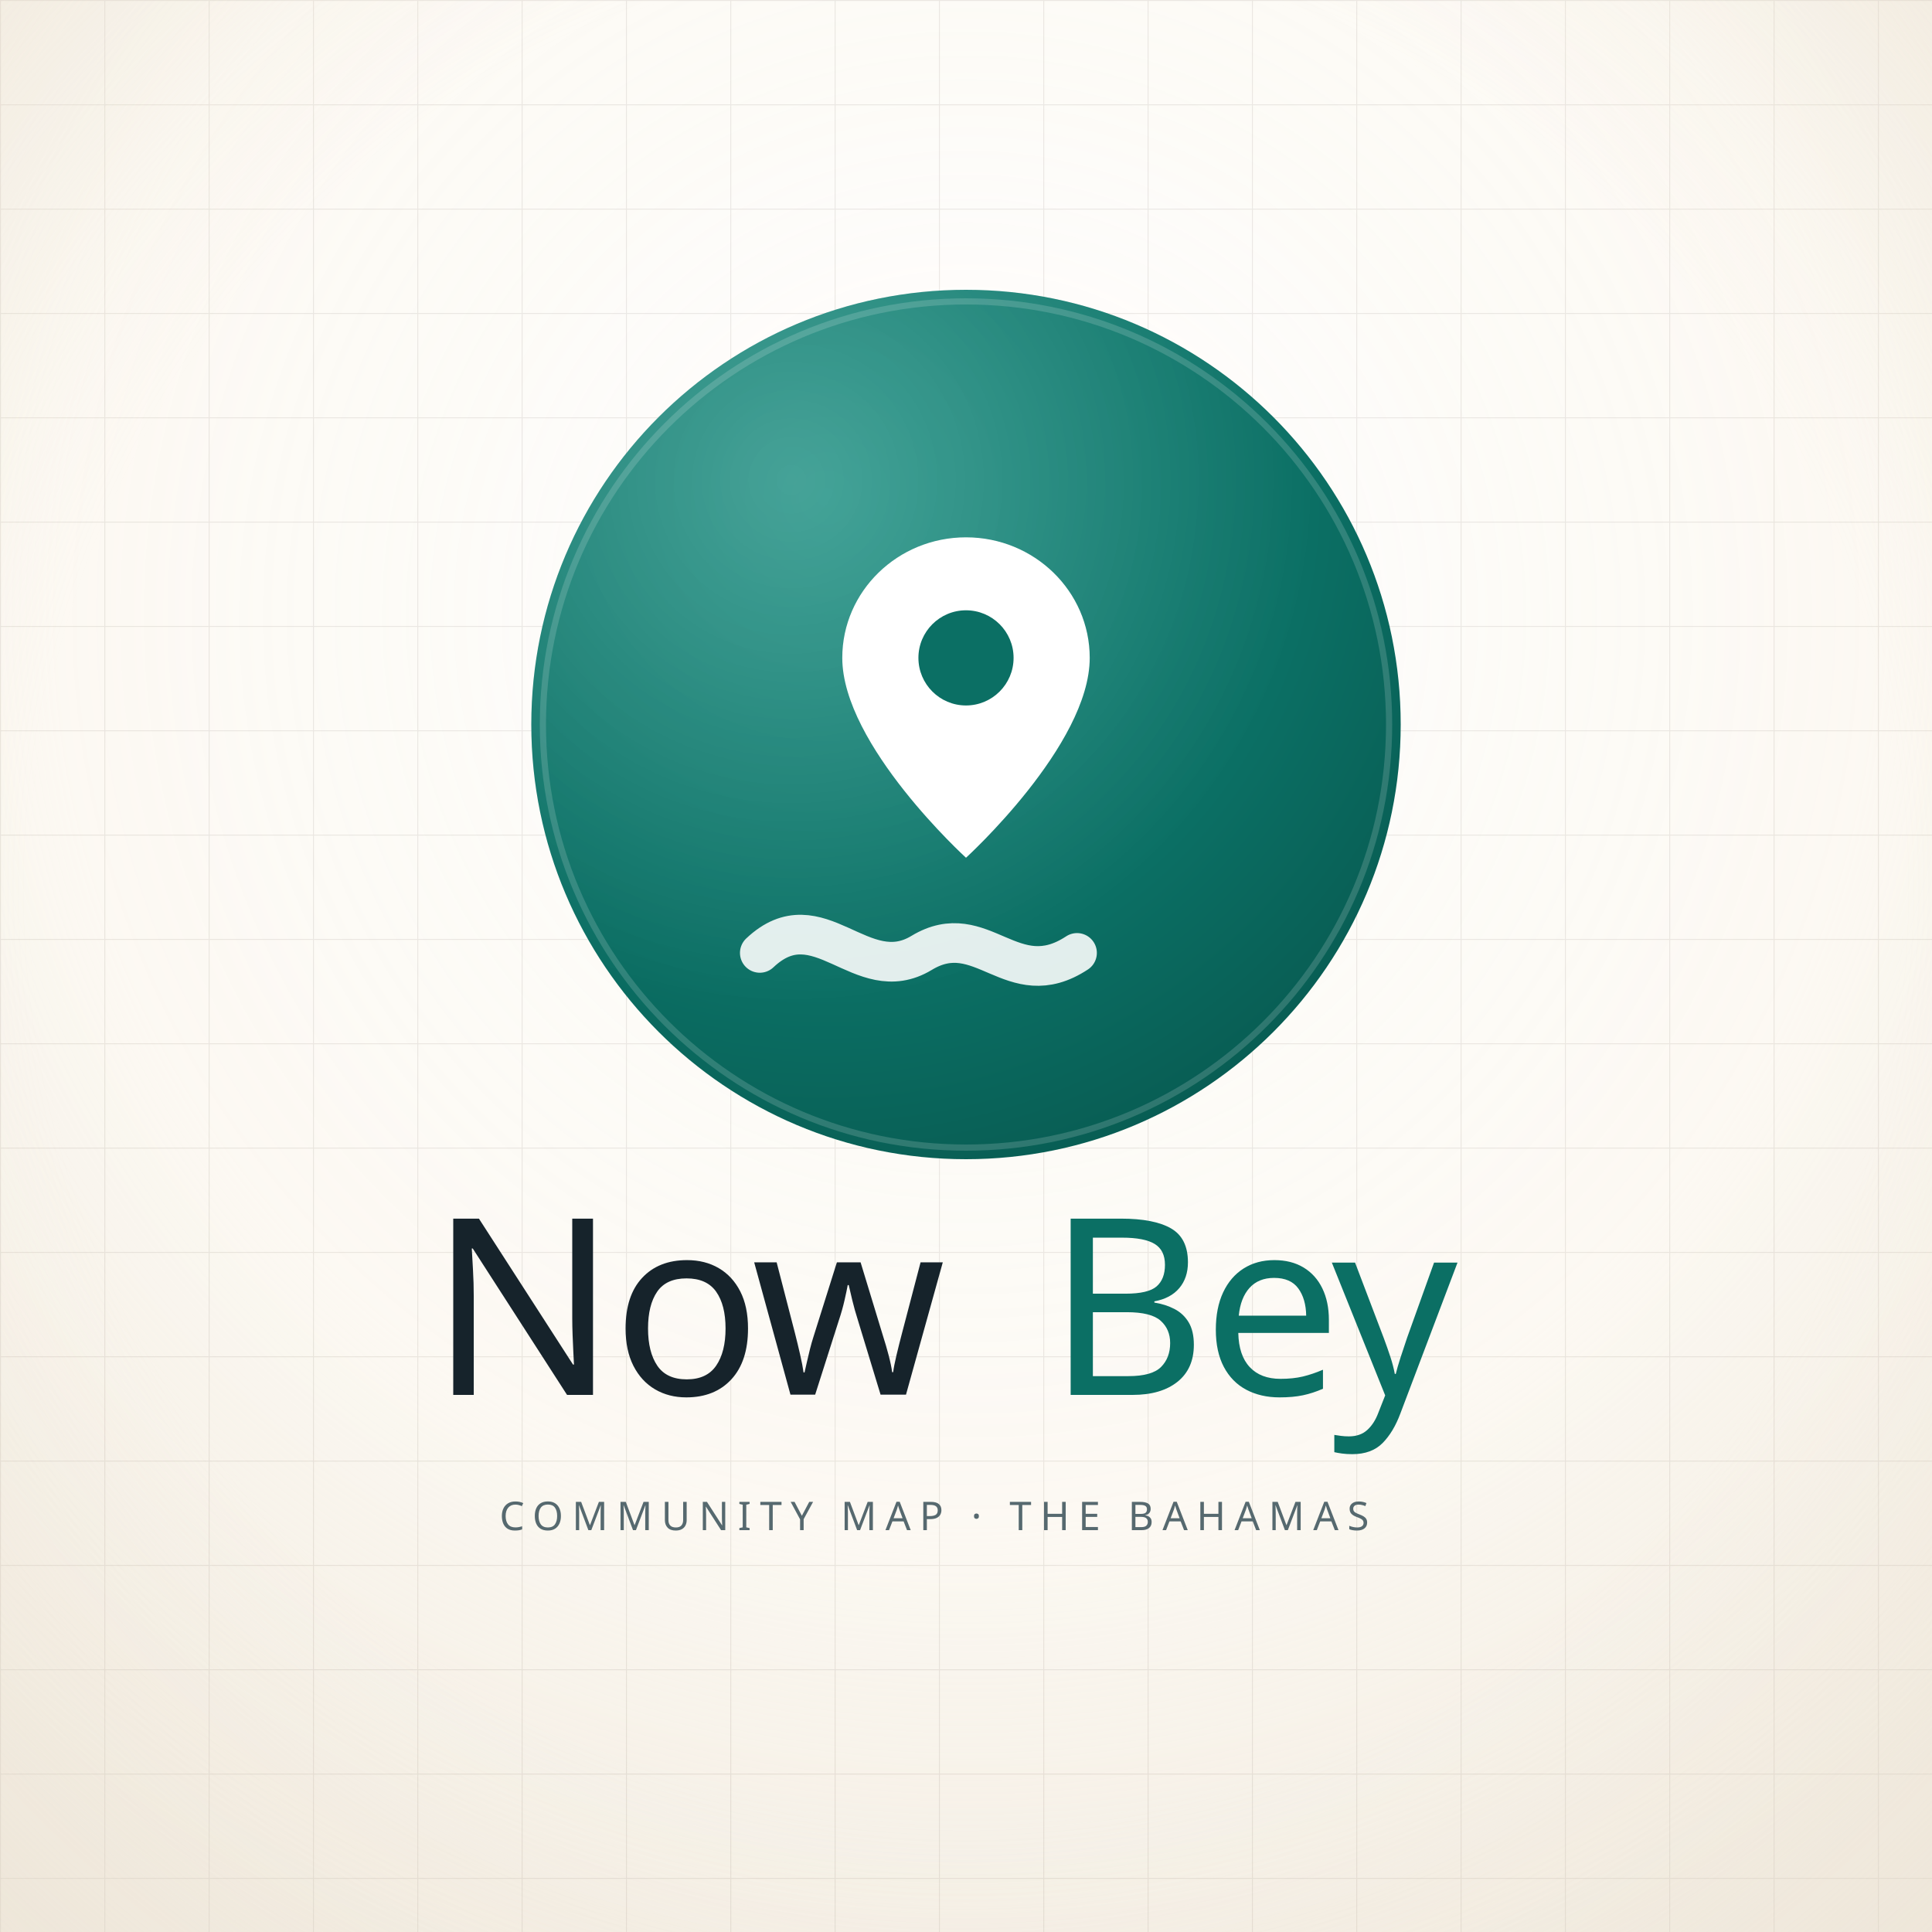
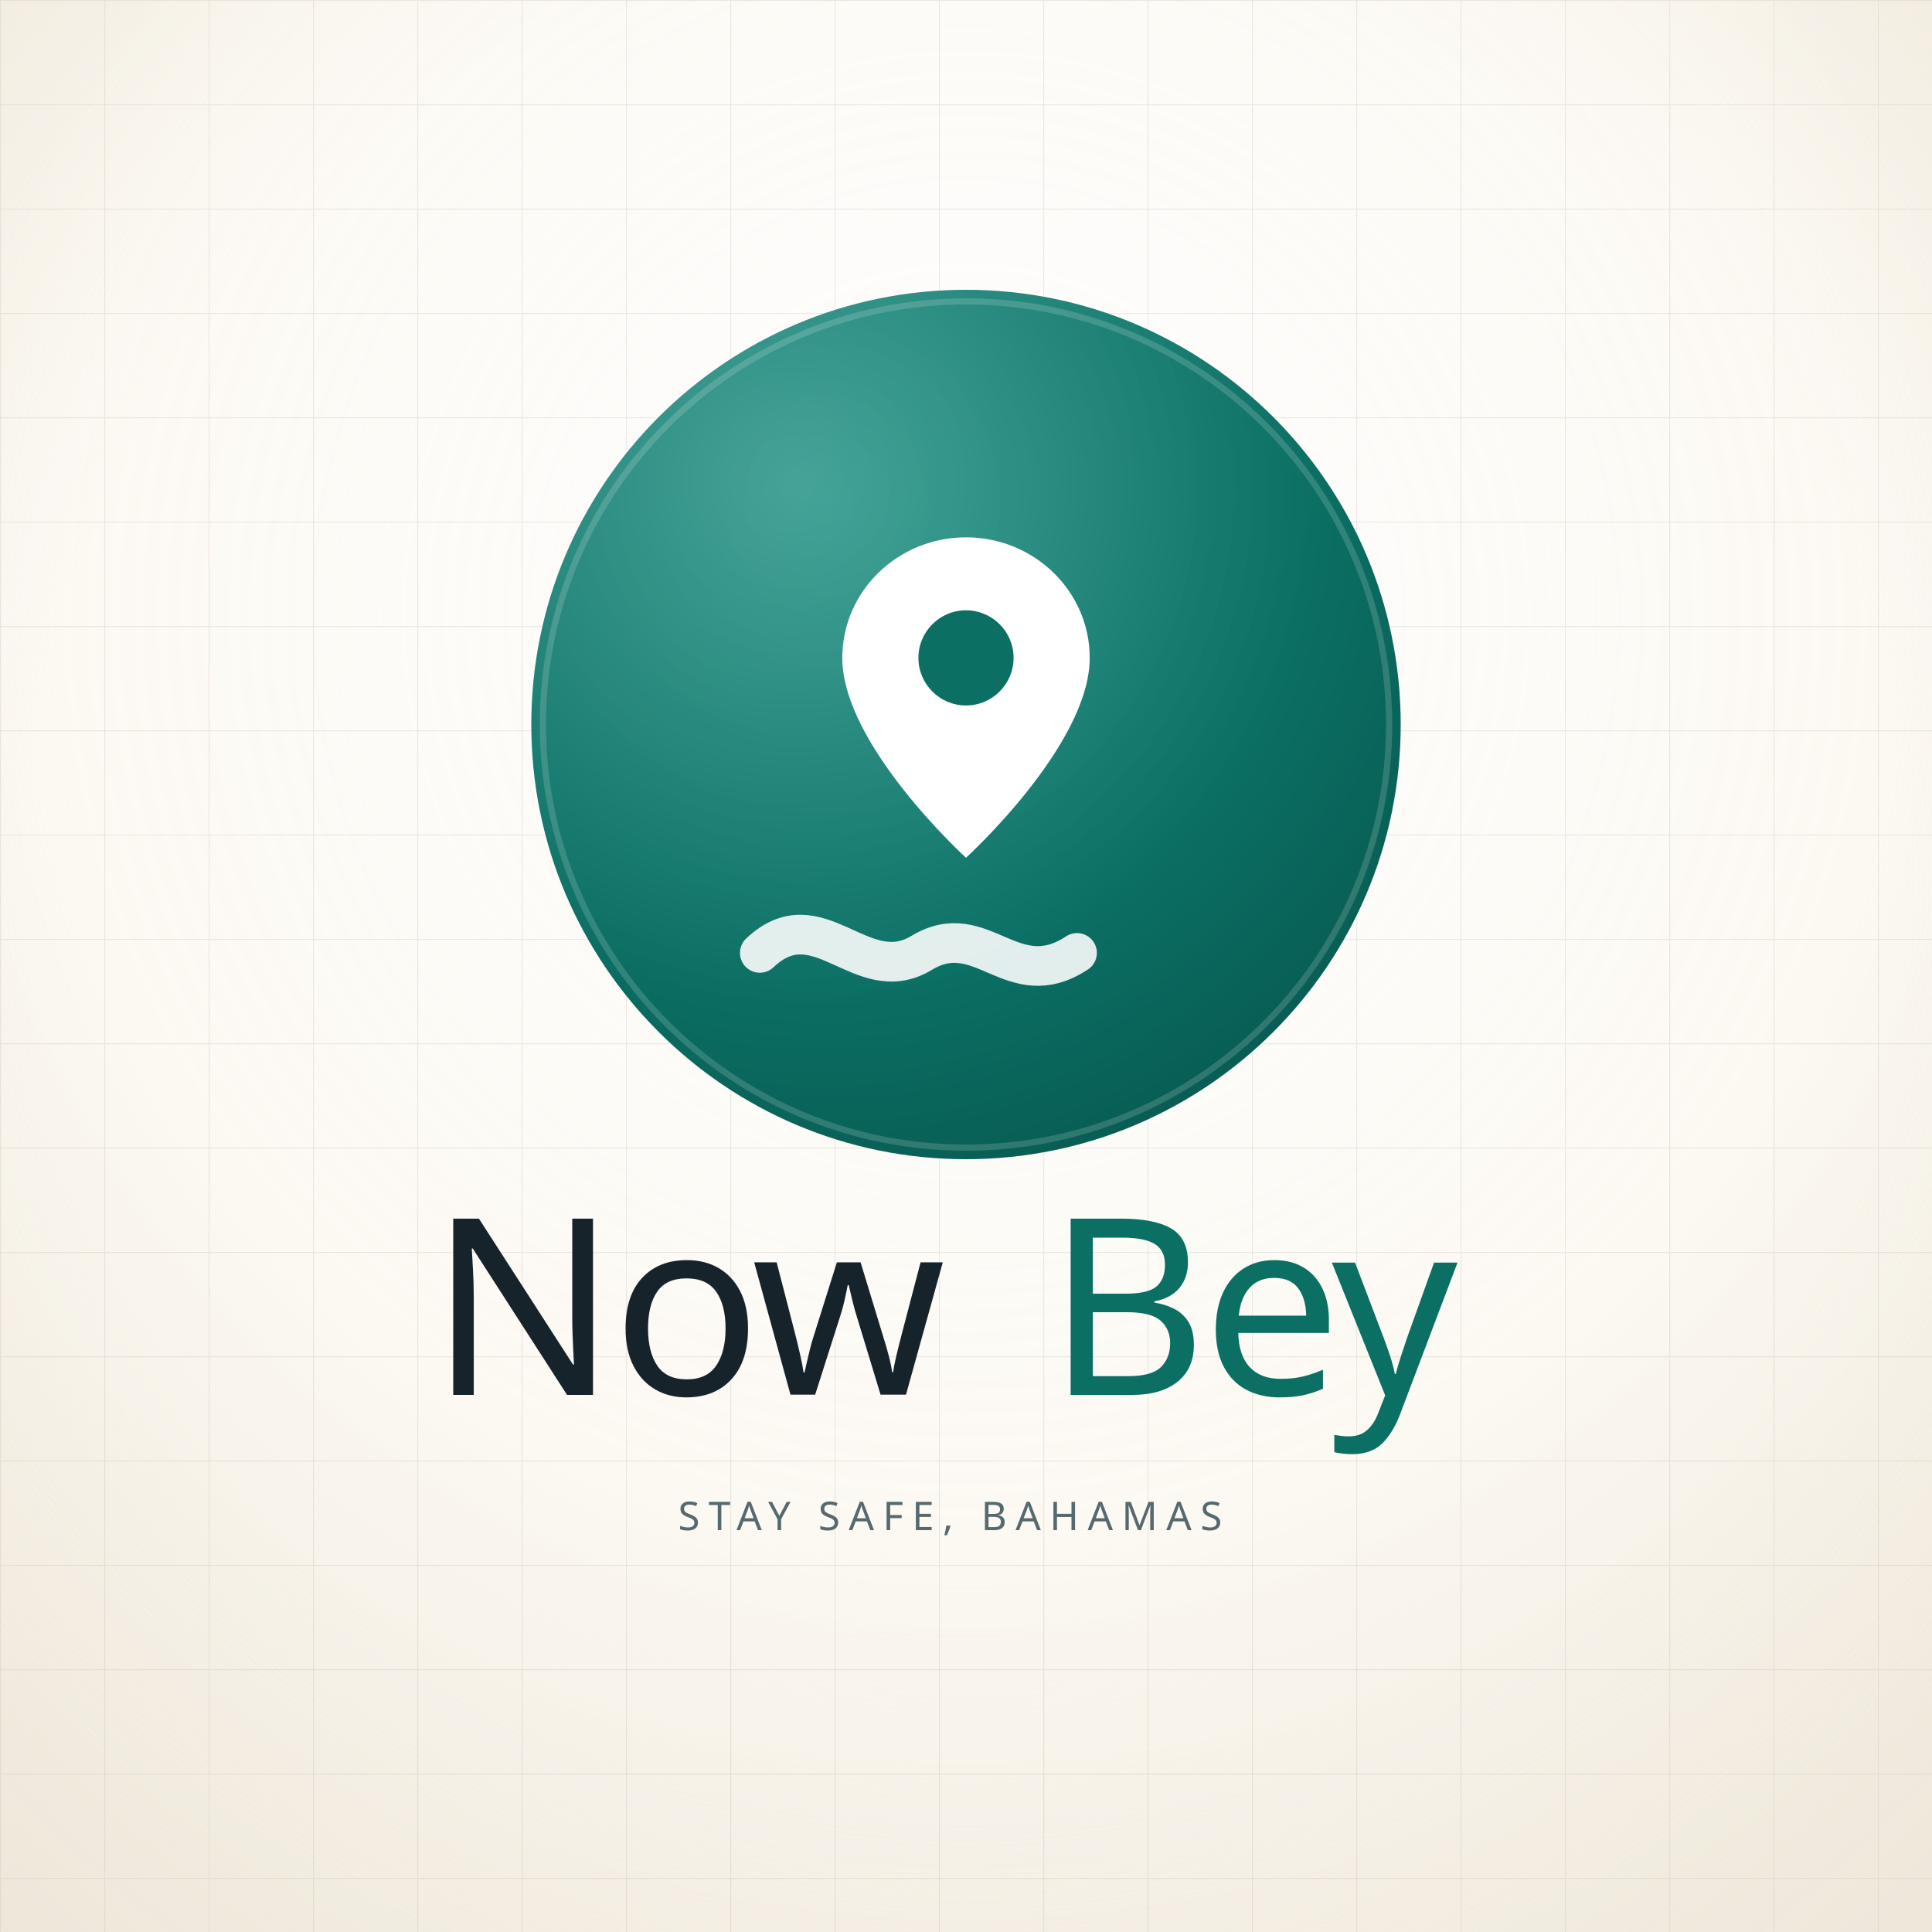
<svg xmlns="http://www.w3.org/2000/svg" width="1000" height="1000" viewBox="0 0 1000 1000">
  <defs>
    <radialGradient id="warm" cx="0.5" cy="0.32" r="0.78">
      <stop offset="0" stop-color="#ffffff" stop-opacity="1" />
      <stop offset="0.6" stop-color="#fdfaf4" stop-opacity="0.85" />
      <stop offset="1" stop-color="#efe7d9" stop-opacity="0.5" />
    </radialGradient>
    <pattern id="gridL" width="54" height="54" patternUnits="userSpaceOnUse">
      <path d="M54 0H0V54" fill="none" stroke="rgba(52,38,20,0.10)" stroke-width="1" />
    </pattern>
    <radialGradient id="vigL" cx="0.5" cy="0.46" r="0.8">
      <stop offset="0.6" stop-color="#efe7d9" stop-opacity="0" />
      <stop offset="1" stop-color="#e4d9c6" stop-opacity="0.5" />
    </radialGradient>
  </defs>
  <rect width="1000" height="1000" fill="#f7f3ec" />
  <rect width="1000" height="1000" fill="url(#warm)" />
  <rect width="1000" height="1000" fill="url(#gridL)" opacity="0.9" />
  <rect width="1000" height="1000" fill="url(#vigL)" />
  <g>
    <defs>
      <radialGradient id="discGrad" cx="0.34" cy="0.24" r="0.9">
        <stop offset="0" stop-color="#128a7c" />
        <stop offset="0.62" stop-color="#0b6f64" />
        <stop offset="1" stop-color="#07564d" />
      </radialGradient>
      <radialGradient id="discSheen" cx="0.3" cy="0.22" r="0.6">
        <stop offset="0" stop-color="#ffffff" stop-opacity="0.22" />
        <stop offset="1" stop-color="#ffffff" stop-opacity="0" />
      </radialGradient>
    </defs>
    <circle cx="500" cy="375" r="225" fill="url(#discGrad)" />
    <circle cx="500" cy="375" r="225" fill="url(#discSheen)" />
    <circle cx="500" cy="375" r="219" fill="none" stroke="rgba(255,255,255,0.16)" stroke-width="3.2" />
    <g transform="translate(500,375) scale(8.21) translate(-20,-19)">
      <path d="M20 7.2c-4.3 0-7.8 3.4-7.8 7.6 0 5.5 7.8 12.6 7.8 12.6s7.8-7.1 7.8-12.6c0-4.2-3.5-7.6-7.8-7.6Z" fill="#ffffff" />
      <circle cx="20" cy="14.8" r="3" fill="#0b6f64" />
      <path d="M7 33.4c3.7-3.5 6.4 2.3 10.2 0 3.8-2.3 5.7 2.7 9.8 0" stroke="#ffffff" stroke-width="2.5" fill="none" stroke-linecap="round" opacity="0.88" />
    </g>
  </g>
  <text x="222.21" y="722" font-family="Brico800" font-size="127.78" fill="#16232b" letter-spacing="-2.56">Now</text>
  <text x="541.78" y="722" font-family="Brico800" font-size="127.78" fill="#0b6f64" letter-spacing="-2.56">Bey</text>
-   <text x="258.51" y="792" font-family="JBMono700" font-size="20.5" fill="#56696f" letter-spacing="4.51">COMMUNITY MAP  ·  THE BAHAMAS</text>
+   <text x="350.97" y="792" font-family="JBMono700" font-size="20.5" fill="#56696f" letter-spacing="4.51">STAY SAFE, BAHAMAS</text>
</svg>
